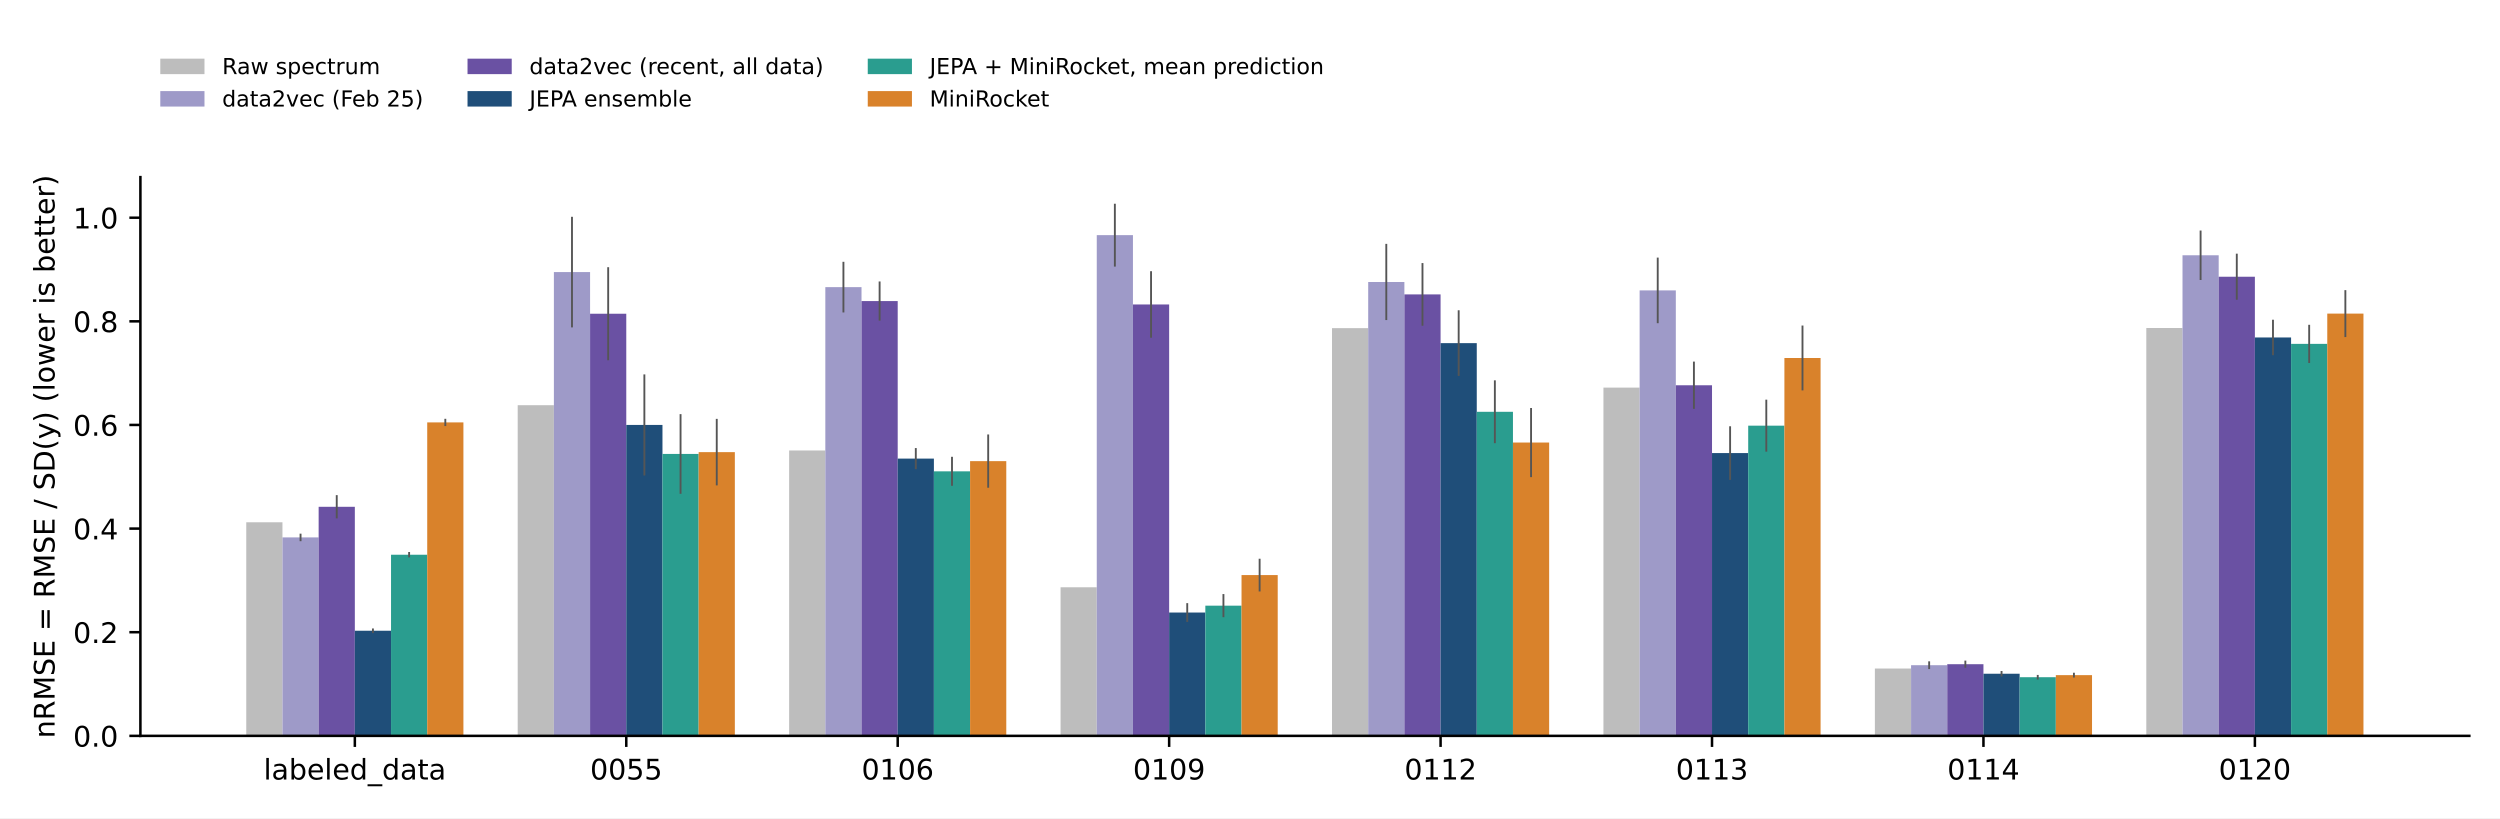
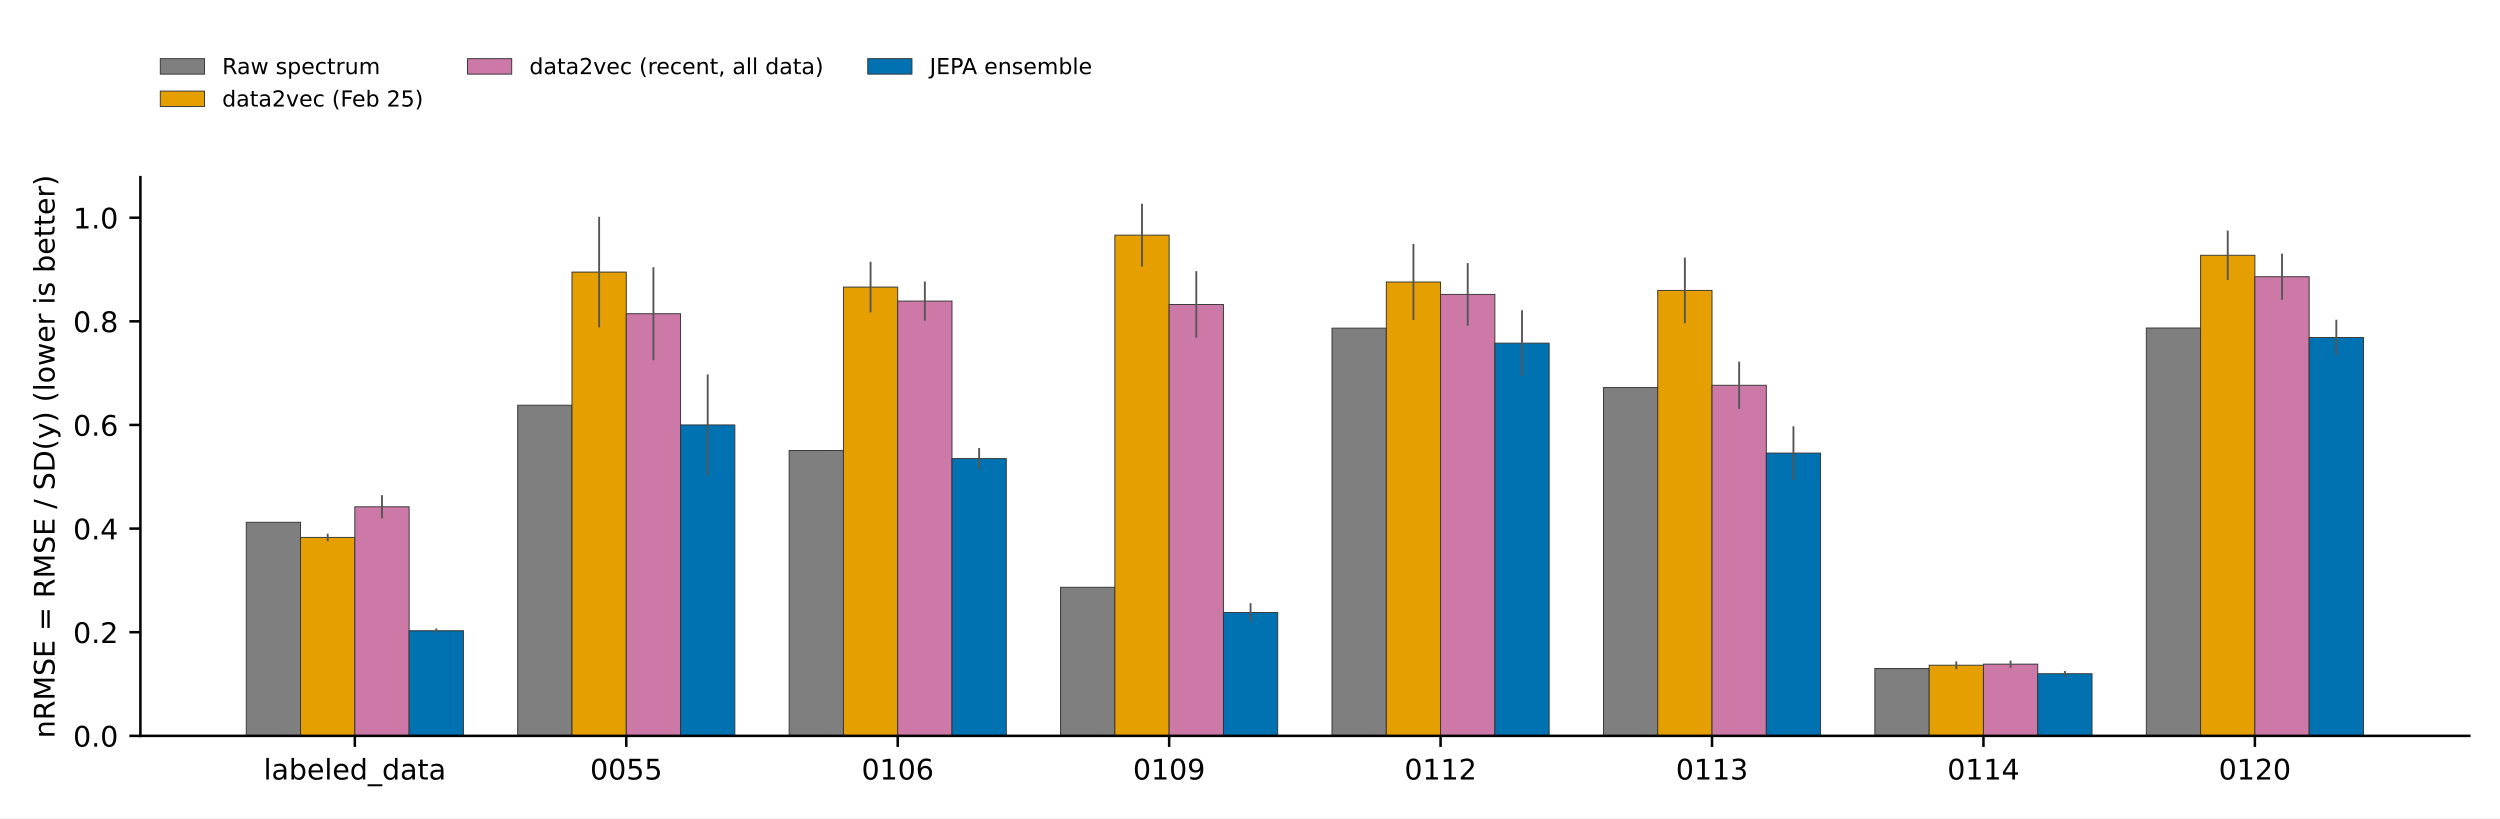
<svg xmlns="http://www.w3.org/2000/svg" xmlns:xlink="http://www.w3.org/1999/xlink" width="792pt" height="259.2pt" viewBox="0 0 792 259.2" version="1.1">
  <defs>
    <style type="text/css">*{stroke-linejoin: round; stroke-linecap: butt}</style>
  </defs>
  <g id="figure_1">
    <g id="patch_1">
      <path d="M 0 259.2  L 792 259.2  L 792 0  L 0 0  z " style="fill: #ffffff" />
    </g>
    <g id="axes_1">
      <g id="patch_2">
        <path d="M 44.48 233.12  L 782.28 233.12  L 782.28 56.116  L 44.48 56.116  z " style="fill: #ffffff" />
      </g>
      <g id="patch_3">
-         <path d="M 78.016 233.12  L 89.482 233.12  L 89.482 165.461  L 78.016 165.461  z " clip-path="url(#p2426a2f7e2)" style="fill: #bdbdbd" />
+         <path d="M 78.016 233.12  L 95.214 233.12  L 95.214 165.461  L 78.016 165.461  z " clip-path="url(#p2426a2f7e2)" style="fill: #7f7f7f; stroke: #333333; stroke-width: 0.3; stroke-linejoin: miter" />
      </g>
      <g id="patch_4">
-         <path d="M 164.007 233.12  L 175.472 233.12  L 175.472 128.36  L 164.007 128.36  z " clip-path="url(#p2426a2f7e2)" style="fill: #bdbdbd" />
+         <path d="M 164.007 233.12  L 181.205 233.12  L 181.205 128.36  L 164.007 128.36  z " clip-path="url(#p2426a2f7e2)" style="fill: #7f7f7f; stroke: #333333; stroke-width: 0.3; stroke-linejoin: miter" />
      </g>
      <g id="patch_5">
-         <path d="M 249.998 233.12  L 261.463 233.12  L 261.463 142.716  L 249.998 142.716  z " clip-path="url(#p2426a2f7e2)" style="fill: #bdbdbd" />
+         <path d="M 249.998 233.12  L 267.196 233.12  L 267.196 142.716  L 249.998 142.716  z " clip-path="url(#p2426a2f7e2)" style="fill: #7f7f7f; stroke: #333333; stroke-width: 0.3; stroke-linejoin: miter" />
      </g>
      <g id="patch_6">
-         <path d="M 335.988 233.12  L 347.454 233.12  L 347.454 186.052  L 335.988 186.052  z " clip-path="url(#p2426a2f7e2)" style="fill: #bdbdbd" />
+         <path d="M 335.988 233.12  L 353.187 233.12  L 353.187 186.052  L 335.988 186.052  z " clip-path="url(#p2426a2f7e2)" style="fill: #7f7f7f; stroke: #333333; stroke-width: 0.3; stroke-linejoin: miter" />
      </g>
      <g id="patch_7">
-         <path d="M 421.979 233.12  L 433.444 233.12  L 433.444 103.95  L 421.979 103.95  z " clip-path="url(#p2426a2f7e2)" style="fill: #bdbdbd" />
+         <path d="M 421.979 233.12  L 439.177 233.12  L 439.177 103.95  L 421.979 103.95  z " clip-path="url(#p2426a2f7e2)" style="fill: #7f7f7f; stroke: #333333; stroke-width: 0.3; stroke-linejoin: miter" />
      </g>
      <g id="patch_8">
-         <path d="M 507.97 233.12  L 519.435 233.12  L 519.435 122.796  L 507.97 122.796  z " clip-path="url(#p2426a2f7e2)" style="fill: #bdbdbd" />
+         <path d="M 507.97 233.12  L 525.168 233.12  L 525.168 122.796  L 507.97 122.796  z " clip-path="url(#p2426a2f7e2)" style="fill: #7f7f7f; stroke: #333333; stroke-width: 0.3; stroke-linejoin: miter" />
      </g>
      <g id="patch_9">
-         <path d="M 593.96 233.12  L 605.426 233.12  L 605.426 211.8  L 593.96 211.8  z " clip-path="url(#p2426a2f7e2)" style="fill: #bdbdbd" />
+         <path d="M 593.96 233.12  L 611.159 233.12  L 611.159 211.8  L 593.96 211.8  z " clip-path="url(#p2426a2f7e2)" style="fill: #7f7f7f; stroke: #333333; stroke-width: 0.3; stroke-linejoin: miter" />
      </g>
      <g id="patch_10">
-         <path d="M 679.951 233.12  L 691.417 233.12  L 691.417 103.917  L 679.951 103.917  z " clip-path="url(#p2426a2f7e2)" style="fill: #bdbdbd" />
+         <path d="M 679.951 233.12  L 697.149 233.12  L 697.149 103.917  L 679.951 103.917  z " clip-path="url(#p2426a2f7e2)" style="fill: #7f7f7f; stroke: #333333; stroke-width: 0.3; stroke-linejoin: miter" />
      </g>
      <g id="patch_11">
-         <path d="M 89.482 233.12  L 100.947 233.12  L 100.947 170.253  L 89.482 170.253  z " clip-path="url(#p2426a2f7e2)" style="fill: #9e9ac8" />
+         <path d="M 95.214 233.12  L 112.413 233.12  L 112.413 170.253  L 95.214 170.253  z " clip-path="url(#p2426a2f7e2)" style="fill: #e69f00; stroke: #333333; stroke-width: 0.3; stroke-linejoin: miter" />
      </g>
      <g id="patch_12">
-         <path d="M 175.472 233.12  L 186.938 233.12  L 186.938 86.201  L 175.472 86.201  z " clip-path="url(#p2426a2f7e2)" style="fill: #9e9ac8" />
+         <path d="M 181.205 233.12  L 198.403 233.12  L 198.403 86.201  L 181.205 86.201  z " clip-path="url(#p2426a2f7e2)" style="fill: #e69f00; stroke: #333333; stroke-width: 0.3; stroke-linejoin: miter" />
      </g>
      <g id="patch_13">
-         <path d="M 261.463 233.12  L 272.929 233.12  L 272.929 90.954  L 261.463 90.954  z " clip-path="url(#p2426a2f7e2)" style="fill: #9e9ac8" />
+         <path d="M 267.196 233.12  L 284.394 233.12  L 284.394 90.954  L 267.196 90.954  z " clip-path="url(#p2426a2f7e2)" style="fill: #e69f00; stroke: #333333; stroke-width: 0.3; stroke-linejoin: miter" />
      </g>
      <g id="patch_14">
-         <path d="M 347.454 233.12  L 358.919 233.12  L 358.919 74.499  L 347.454 74.499  z " clip-path="url(#p2426a2f7e2)" style="fill: #9e9ac8" />
+         <path d="M 353.187 233.12  L 370.385 233.12  L 370.385 74.499  L 353.187 74.499  z " clip-path="url(#p2426a2f7e2)" style="fill: #e69f00; stroke: #333333; stroke-width: 0.3; stroke-linejoin: miter" />
      </g>
      <g id="patch_15">
-         <path d="M 433.444 233.12  L 444.91 233.12  L 444.91 89.334  L 433.444 89.334  z " clip-path="url(#p2426a2f7e2)" style="fill: #9e9ac8" />
+         <path d="M 439.177 233.12  L 456.375 233.12  L 456.375 89.334  L 439.177 89.334  z " clip-path="url(#p2426a2f7e2)" style="fill: #e69f00; stroke: #333333; stroke-width: 0.3; stroke-linejoin: miter" />
      </g>
      <g id="patch_16">
-         <path d="M 519.435 233.12  L 530.901 233.12  L 530.901 92.005  L 519.435 92.005  z " clip-path="url(#p2426a2f7e2)" style="fill: #9e9ac8" />
+         <path d="M 525.168 233.12  L 542.366 233.12  L 542.366 92.005  L 525.168 92.005  z " clip-path="url(#p2426a2f7e2)" style="fill: #e69f00; stroke: #333333; stroke-width: 0.3; stroke-linejoin: miter" />
      </g>
      <g id="patch_17">
-         <path d="M 605.426 233.12  L 616.891 233.12  L 616.891 210.737  L 605.426 210.737  z " clip-path="url(#p2426a2f7e2)" style="fill: #9e9ac8" />
+         <path d="M 611.159 233.12  L 628.357 233.12  L 628.357 210.737  L 611.159 210.737  z " clip-path="url(#p2426a2f7e2)" style="fill: #e69f00; stroke: #333333; stroke-width: 0.3; stroke-linejoin: miter" />
      </g>
      <g id="patch_18">
-         <path d="M 691.417 233.12  L 702.882 233.12  L 702.882 80.865  L 691.417 80.865  z " clip-path="url(#p2426a2f7e2)" style="fill: #9e9ac8" />
+         <path d="M 697.149 233.12  L 714.347 233.12  L 714.347 80.865  L 697.149 80.865  z " clip-path="url(#p2426a2f7e2)" style="fill: #e69f00; stroke: #333333; stroke-width: 0.3; stroke-linejoin: miter" />
      </g>
      <g id="patch_19">
-         <path d="M 100.947 233.12  L 112.413 233.12  L 112.413 160.546  L 100.947 160.546  z " clip-path="url(#p2426a2f7e2)" style="fill: #6a51a3" />
+         <path d="M 112.413 233.12  L 129.611 233.12  L 129.611 160.546  L 112.413 160.546  z " clip-path="url(#p2426a2f7e2)" style="fill: #cc79a7; stroke: #333333; stroke-width: 0.3; stroke-linejoin: miter" />
      </g>
      <g id="patch_20">
-         <path d="M 186.938 233.12  L 198.403 233.12  L 198.403 99.395  L 186.938 99.395  z " clip-path="url(#p2426a2f7e2)" style="fill: #6a51a3" />
+         <path d="M 198.403 233.12  L 215.601 233.12  L 215.601 99.395  L 198.403 99.395  z " clip-path="url(#p2426a2f7e2)" style="fill: #cc79a7; stroke: #333333; stroke-width: 0.3; stroke-linejoin: miter" />
      </g>
      <g id="patch_21">
-         <path d="M 272.929 233.12  L 284.394 233.12  L 284.394 95.382  L 272.929 95.382  z " clip-path="url(#p2426a2f7e2)" style="fill: #6a51a3" />
+         <path d="M 284.394 233.12  L 301.592 233.12  L 301.592 95.382  L 284.394 95.382  z " clip-path="url(#p2426a2f7e2)" style="fill: #cc79a7; stroke: #333333; stroke-width: 0.3; stroke-linejoin: miter" />
      </g>
      <g id="patch_22">
-         <path d="M 358.919 233.12  L 370.385 233.12  L 370.385 96.454  L 358.919 96.454  z " clip-path="url(#p2426a2f7e2)" style="fill: #6a51a3" />
+         <path d="M 370.385 233.12  L 387.583 233.12  L 387.583 96.454  L 370.385 96.454  z " clip-path="url(#p2426a2f7e2)" style="fill: #cc79a7; stroke: #333333; stroke-width: 0.3; stroke-linejoin: miter" />
      </g>
      <g id="patch_23">
-         <path d="M 444.91 233.12  L 456.375 233.12  L 456.375 93.265  L 444.91 93.265  z " clip-path="url(#p2426a2f7e2)" style="fill: #6a51a3" />
+         <path d="M 456.375 233.12  L 473.573 233.12  L 473.573 93.265  L 456.375 93.265  z " clip-path="url(#p2426a2f7e2)" style="fill: #cc79a7; stroke: #333333; stroke-width: 0.3; stroke-linejoin: miter" />
      </g>
      <g id="patch_24">
-         <path d="M 530.901 233.12  L 542.366 233.12  L 542.366 122.046  L 530.901 122.046  z " clip-path="url(#p2426a2f7e2)" style="fill: #6a51a3" />
+         <path d="M 542.366 233.12  L 559.564 233.12  L 559.564 122.046  L 542.366 122.046  z " clip-path="url(#p2426a2f7e2)" style="fill: #cc79a7; stroke: #333333; stroke-width: 0.3; stroke-linejoin: miter" />
      </g>
      <g id="patch_25">
-         <path d="M 616.891 233.12  L 628.357 233.12  L 628.357 210.408  L 616.891 210.408  z " clip-path="url(#p2426a2f7e2)" style="fill: #6a51a3" />
+         <path d="M 628.357 233.12  L 645.555 233.12  L 645.555 210.408  L 628.357 210.408  z " clip-path="url(#p2426a2f7e2)" style="fill: #cc79a7; stroke: #333333; stroke-width: 0.3; stroke-linejoin: miter" />
      </g>
      <g id="patch_26">
-         <path d="M 702.882 233.12  L 714.347 233.12  L 714.347 87.661  L 702.882 87.661  z " clip-path="url(#p2426a2f7e2)" style="fill: #6a51a3" />
+         <path d="M 714.347 233.12  L 731.546 233.12  L 731.546 87.661  L 714.347 87.661  z " clip-path="url(#p2426a2f7e2)" style="fill: #cc79a7; stroke: #333333; stroke-width: 0.3; stroke-linejoin: miter" />
      </g>
      <g id="patch_27">
-         <path d="M 112.413 233.12  L 123.878 233.12  L 123.878 199.827  L 112.413 199.827  z " clip-path="url(#p2426a2f7e2)" style="fill: #1f4e79" />
+         <path d="M 129.611 233.12  L 146.809 233.12  L 146.809 199.827  L 129.611 199.827  z " clip-path="url(#p2426a2f7e2)" style="fill: #0072b2; stroke: #333333; stroke-width: 0.3; stroke-linejoin: miter" />
      </g>
      <g id="patch_28">
-         <path d="M 198.403 233.12  L 209.869 233.12  L 209.869 134.619  L 198.403 134.619  z " clip-path="url(#p2426a2f7e2)" style="fill: #1f4e79" />
+         <path d="M 215.601 233.12  L 232.8 233.12  L 232.8 134.619  L 215.601 134.619  z " clip-path="url(#p2426a2f7e2)" style="fill: #0072b2; stroke: #333333; stroke-width: 0.3; stroke-linejoin: miter" />
      </g>
      <g id="patch_29">
-         <path d="M 284.394 233.12  L 295.859 233.12  L 295.859 145.287  L 284.394 145.287  z " clip-path="url(#p2426a2f7e2)" style="fill: #1f4e79" />
+         <path d="M 301.592 233.12  L 318.79 233.12  L 318.79 145.287  L 301.592 145.287  z " clip-path="url(#p2426a2f7e2)" style="fill: #0072b2; stroke: #333333; stroke-width: 0.3; stroke-linejoin: miter" />
      </g>
      <g id="patch_30">
-         <path d="M 370.385 233.12  L 381.85 233.12  L 381.85 194.045  L 370.385 194.045  z " clip-path="url(#p2426a2f7e2)" style="fill: #1f4e79" />
+         <path d="M 387.583 233.12  L 404.781 233.12  L 404.781 194.045  L 387.583 194.045  z " clip-path="url(#p2426a2f7e2)" style="fill: #0072b2; stroke: #333333; stroke-width: 0.3; stroke-linejoin: miter" />
      </g>
      <g id="patch_31">
-         <path d="M 456.375 233.12  L 467.841 233.12  L 467.841 108.697  L 456.375 108.697  z " clip-path="url(#p2426a2f7e2)" style="fill: #1f4e79" />
+         <path d="M 473.573 233.12  L 490.772 233.12  L 490.772 108.697  L 473.573 108.697  z " clip-path="url(#p2426a2f7e2)" style="fill: #0072b2; stroke: #333333; stroke-width: 0.3; stroke-linejoin: miter" />
      </g>
      <g id="patch_32">
-         <path d="M 542.366 233.12  L 553.831 233.12  L 553.831 143.53  L 542.366 143.53  z " clip-path="url(#p2426a2f7e2)" style="fill: #1f4e79" />
+         <path d="M 559.564 233.12  L 576.762 233.12  L 576.762 143.53  L 559.564 143.53  z " clip-path="url(#p2426a2f7e2)" style="fill: #0072b2; stroke: #333333; stroke-width: 0.3; stroke-linejoin: miter" />
      </g>
      <g id="patch_33">
-         <path d="M 628.357 233.12  L 639.822 233.12  L 639.822 213.441  L 628.357 213.441  z " clip-path="url(#p2426a2f7e2)" style="fill: #1f4e79" />
+         <path d="M 645.555 233.12  L 662.753 233.12  L 662.753 213.441  L 645.555 213.441  z " clip-path="url(#p2426a2f7e2)" style="fill: #0072b2; stroke: #333333; stroke-width: 0.3; stroke-linejoin: miter" />
      </g>
      <g id="patch_34">
-         <path d="M 714.347 233.12  L 725.813 233.12  L 725.813 106.91  L 714.347 106.91  z " clip-path="url(#p2426a2f7e2)" style="fill: #1f4e79" />
-       </g>
-       <g id="patch_35">
-         <path d="M 123.878 233.12  L 135.343 233.12  L 135.343 175.735  L 123.878 175.735  z " clip-path="url(#p2426a2f7e2)" style="fill: #2a9d8f" />
-       </g>
-       <g id="patch_36">
-         <path d="M 209.869 233.12  L 221.334 233.12  L 221.334 143.811  L 209.869 143.811  z " clip-path="url(#p2426a2f7e2)" style="fill: #2a9d8f" />
-       </g>
-       <g id="patch_37">
-         <path d="M 295.859 233.12  L 307.325 233.12  L 307.325 149.308  L 295.859 149.308  z " clip-path="url(#p2426a2f7e2)" style="fill: #2a9d8f" />
-       </g>
-       <g id="patch_38">
-         <path d="M 381.85 233.12  L 393.316 233.12  L 393.316 191.868  L 381.85 191.868  z " clip-path="url(#p2426a2f7e2)" style="fill: #2a9d8f" />
-       </g>
-       <g id="patch_39">
-         <path d="M 467.841 233.12  L 479.306 233.12  L 479.306 130.45  L 467.841 130.45  z " clip-path="url(#p2426a2f7e2)" style="fill: #2a9d8f" />
-       </g>
-       <g id="patch_40">
-         <path d="M 553.831 233.12  L 565.297 233.12  L 565.297 134.847  L 553.831 134.847  z " clip-path="url(#p2426a2f7e2)" style="fill: #2a9d8f" />
-       </g>
-       <g id="patch_41">
-         <path d="M 639.822 233.12  L 651.288 233.12  L 651.288 214.545  L 639.822 214.545  z " clip-path="url(#p2426a2f7e2)" style="fill: #2a9d8f" />
-       </g>
-       <g id="patch_42">
-         <path d="M 725.813 233.12  L 737.278 233.12  L 737.278 108.946  L 725.813 108.946  z " clip-path="url(#p2426a2f7e2)" style="fill: #2a9d8f" />
-       </g>
-       <g id="patch_43">
-         <path d="M 135.343 233.12  L 146.809 233.12  L 146.809 133.826  L 135.343 133.826  z " clip-path="url(#p2426a2f7e2)" style="fill: #d9822b" />
-       </g>
-       <g id="patch_44">
-         <path d="M 221.334 233.12  L 232.8 233.12  L 232.8 143.232  L 221.334 143.232  z " clip-path="url(#p2426a2f7e2)" style="fill: #d9822b" />
-       </g>
-       <g id="patch_45">
-         <path d="M 307.325 233.12  L 318.79 233.12  L 318.79 146.077  L 307.325 146.077  z " clip-path="url(#p2426a2f7e2)" style="fill: #d9822b" />
-       </g>
-       <g id="patch_46">
-         <path d="M 393.316 233.12  L 404.781 233.12  L 404.781 182.191  L 393.316 182.191  z " clip-path="url(#p2426a2f7e2)" style="fill: #d9822b" />
-       </g>
-       <g id="patch_47">
-         <path d="M 479.306 233.12  L 490.772 233.12  L 490.772 140.198  L 479.306 140.198  z " clip-path="url(#p2426a2f7e2)" style="fill: #d9822b" />
-       </g>
-       <g id="patch_48">
-         <path d="M 565.297 233.12  L 576.762 233.12  L 576.762 113.404  L 565.297 113.404  z " clip-path="url(#p2426a2f7e2)" style="fill: #d9822b" />
-       </g>
-       <g id="patch_49">
-         <path d="M 651.288 233.12  L 662.753 233.12  L 662.753 213.876  L 651.288 213.876  z " clip-path="url(#p2426a2f7e2)" style="fill: #d9822b" />
-       </g>
-       <g id="patch_50">
-         <path d="M 737.278 233.12  L 748.744 233.12  L 748.744 99.35  L 737.278 99.35  z " clip-path="url(#p2426a2f7e2)" style="fill: #d9822b" />
+         <path d="M 731.546 233.12  L 748.744 233.12  L 748.744 106.91  L 731.546 106.91  z " clip-path="url(#p2426a2f7e2)" style="fill: #0072b2; stroke: #333333; stroke-width: 0.3; stroke-linejoin: miter" />
      </g>
      <g id="matplotlib.axis_1">
        <g id="xtick_1">
          <g id="line2d_1">
            <defs>
              <path id="m8829b8fb3f" d="M 0 0  L 0 3.5  " style="stroke: #000000; stroke-width: 0.8" />
            </defs>
            <g>
              <use xlink:href="#m8829b8fb3f" x="112.413" y="233.12" style="stroke: #000000; stroke-width: 0.8" />
            </g>
          </g>
          <g id="text_1">
            <text style="font-size: 9px; font-family: 'DejaVu Sans', 'Bitstream Vera Sans', 'Computer Modern Sans Serif', 'Lucida Grande', 'Verdana', 'Geneva', 'Lucid', 'Arial', 'Helvetica', 'Avant Garde', sans-serif; text-anchor: middle" x="112.413" y="246.959" transform="rotate(-0 112.4126 246.9586)">labeled_data</text>
          </g>
        </g>
        <g id="xtick_2">
          <g id="line2d_2">
            <g>
              <use xlink:href="#m8829b8fb3f" x="198.403" y="233.12" style="stroke: #000000; stroke-width: 0.8" />
            </g>
          </g>
          <g id="text_2">
            <text style="font-size: 9px; font-family: 'DejaVu Sans', 'Bitstream Vera Sans', 'Computer Modern Sans Serif', 'Lucida Grande', 'Verdana', 'Geneva', 'Lucid', 'Arial', 'Helvetica', 'Avant Garde', sans-serif; text-anchor: middle" x="198.403" y="246.959" transform="rotate(-0 198.4033 246.9586)">0055</text>
          </g>
        </g>
        <g id="xtick_3">
          <g id="line2d_3">
            <g>
              <use xlink:href="#m8829b8fb3f" x="284.394" y="233.12" style="stroke: #000000; stroke-width: 0.8" />
            </g>
          </g>
          <g id="text_3">
            <text style="font-size: 9px; font-family: 'DejaVu Sans', 'Bitstream Vera Sans', 'Computer Modern Sans Serif', 'Lucida Grande', 'Verdana', 'Geneva', 'Lucid', 'Arial', 'Helvetica', 'Avant Garde', sans-serif; text-anchor: middle" x="284.394" y="246.959" transform="rotate(-0 284.394 246.9586)">0106</text>
          </g>
        </g>
        <g id="xtick_4">
          <g id="line2d_4">
            <g>
              <use xlink:href="#m8829b8fb3f" x="370.385" y="233.12" style="stroke: #000000; stroke-width: 0.8" />
            </g>
          </g>
          <g id="text_4">
            <text style="font-size: 9px; font-family: 'DejaVu Sans', 'Bitstream Vera Sans', 'Computer Modern Sans Serif', 'Lucida Grande', 'Verdana', 'Geneva', 'Lucid', 'Arial', 'Helvetica', 'Avant Garde', sans-serif; text-anchor: middle" x="370.385" y="246.959" transform="rotate(-0 370.3847 246.9586)">0109</text>
          </g>
        </g>
        <g id="xtick_5">
          <g id="line2d_5">
            <g>
              <use xlink:href="#m8829b8fb3f" x="456.375" y="233.12" style="stroke: #000000; stroke-width: 0.8" />
            </g>
          </g>
          <g id="text_5">
            <text style="font-size: 9px; font-family: 'DejaVu Sans', 'Bitstream Vera Sans', 'Computer Modern Sans Serif', 'Lucida Grande', 'Verdana', 'Geneva', 'Lucid', 'Arial', 'Helvetica', 'Avant Garde', sans-serif; text-anchor: middle" x="456.375" y="246.959" transform="rotate(-0 456.3753 246.9586)">0112</text>
          </g>
        </g>
        <g id="xtick_6">
          <g id="line2d_6">
            <g>
              <use xlink:href="#m8829b8fb3f" x="542.366" y="233.12" style="stroke: #000000; stroke-width: 0.8" />
            </g>
          </g>
          <g id="text_6">
            <text style="font-size: 9px; font-family: 'DejaVu Sans', 'Bitstream Vera Sans', 'Computer Modern Sans Serif', 'Lucida Grande', 'Verdana', 'Geneva', 'Lucid', 'Arial', 'Helvetica', 'Avant Garde', sans-serif; text-anchor: middle" x="542.366" y="246.959" transform="rotate(-0 542.366 246.9586)">0113</text>
          </g>
        </g>
        <g id="xtick_7">
          <g id="line2d_7">
            <g>
              <use xlink:href="#m8829b8fb3f" x="628.357" y="233.12" style="stroke: #000000; stroke-width: 0.8" />
            </g>
          </g>
          <g id="text_7">
            <text style="font-size: 9px; font-family: 'DejaVu Sans', 'Bitstream Vera Sans', 'Computer Modern Sans Serif', 'Lucida Grande', 'Verdana', 'Geneva', 'Lucid', 'Arial', 'Helvetica', 'Avant Garde', sans-serif; text-anchor: middle" x="628.357" y="246.959" transform="rotate(-0 628.3567 246.9586)">0114</text>
          </g>
        </g>
        <g id="xtick_8">
          <g id="line2d_8">
            <g>
              <use xlink:href="#m8829b8fb3f" x="714.347" y="233.12" style="stroke: #000000; stroke-width: 0.8" />
            </g>
          </g>
          <g id="text_8">
            <text style="font-size: 9px; font-family: 'DejaVu Sans', 'Bitstream Vera Sans', 'Computer Modern Sans Serif', 'Lucida Grande', 'Verdana', 'Geneva', 'Lucid', 'Arial', 'Helvetica', 'Avant Garde', sans-serif; text-anchor: middle" x="714.347" y="246.959" transform="rotate(-0 714.3474 246.9586)">0120</text>
          </g>
        </g>
      </g>
      <g id="matplotlib.axis_2">
        <g id="ytick_1">
          <g id="line2d_9">
            <defs>
              <path id="mf3ef3893d7" d="M 0 0  L -3.5 0  " style="stroke: #000000; stroke-width: 0.8" />
            </defs>
            <g>
              <use xlink:href="#mf3ef3893d7" x="44.48" y="233.12" style="stroke: #000000; stroke-width: 0.8" />
            </g>
          </g>
          <g id="text_9">
            <text style="font-size: 9px; font-family: 'DejaVu Sans', 'Bitstream Vera Sans', 'Computer Modern Sans Serif', 'Lucida Grande', 'Verdana', 'Geneva', 'Lucid', 'Arial', 'Helvetica', 'Avant Garde', sans-serif; text-anchor: end" x="37.48" y="236.539" transform="rotate(-0 37.48 236.5393)">0.0</text>
          </g>
        </g>
        <g id="ytick_2">
          <g id="line2d_10">
            <g>
              <use xlink:href="#mf3ef3893d7" x="44.48" y="200.289" style="stroke: #000000; stroke-width: 0.8" />
            </g>
          </g>
          <g id="text_10">
            <text style="font-size: 9px; font-family: 'DejaVu Sans', 'Bitstream Vera Sans', 'Computer Modern Sans Serif', 'Lucida Grande', 'Verdana', 'Geneva', 'Lucid', 'Arial', 'Helvetica', 'Avant Garde', sans-serif; text-anchor: end" x="37.48" y="203.709" transform="rotate(-0 37.48 203.7087)">0.2</text>
          </g>
        </g>
        <g id="ytick_3">
          <g id="line2d_11">
            <g>
              <use xlink:href="#mf3ef3893d7" x="44.48" y="167.459" style="stroke: #000000; stroke-width: 0.8" />
            </g>
          </g>
          <g id="text_11">
            <text style="font-size: 9px; font-family: 'DejaVu Sans', 'Bitstream Vera Sans', 'Computer Modern Sans Serif', 'Lucida Grande', 'Verdana', 'Geneva', 'Lucid', 'Arial', 'Helvetica', 'Avant Garde', sans-serif; text-anchor: end" x="37.48" y="170.878" transform="rotate(-0 37.48 170.8781)">0.4</text>
          </g>
        </g>
        <g id="ytick_4">
          <g id="line2d_12">
            <g>
              <use xlink:href="#mf3ef3893d7" x="44.48" y="134.628" style="stroke: #000000; stroke-width: 0.8" />
            </g>
          </g>
          <g id="text_12">
            <text style="font-size: 9px; font-family: 'DejaVu Sans', 'Bitstream Vera Sans', 'Computer Modern Sans Serif', 'Lucida Grande', 'Verdana', 'Geneva', 'Lucid', 'Arial', 'Helvetica', 'Avant Garde', sans-serif; text-anchor: end" x="37.48" y="138.048" transform="rotate(-0 37.48 138.0475)">0.6</text>
          </g>
        </g>
        <g id="ytick_5">
          <g id="line2d_13">
            <g>
              <use xlink:href="#mf3ef3893d7" x="44.48" y="101.798" style="stroke: #000000; stroke-width: 0.8" />
            </g>
          </g>
          <g id="text_13">
            <text style="font-size: 9px; font-family: 'DejaVu Sans', 'Bitstream Vera Sans', 'Computer Modern Sans Serif', 'Lucida Grande', 'Verdana', 'Geneva', 'Lucid', 'Arial', 'Helvetica', 'Avant Garde', sans-serif; text-anchor: end" x="37.48" y="105.217" transform="rotate(-0 37.48 105.2169)">0.8</text>
          </g>
        </g>
        <g id="ytick_6">
          <g id="line2d_14">
            <g>
              <use xlink:href="#mf3ef3893d7" x="44.48" y="68.967" style="stroke: #000000; stroke-width: 0.8" />
            </g>
          </g>
          <g id="text_14">
            <text style="font-size: 9px; font-family: 'DejaVu Sans', 'Bitstream Vera Sans', 'Computer Modern Sans Serif', 'Lucida Grande', 'Verdana', 'Geneva', 'Lucid', 'Arial', 'Helvetica', 'Avant Garde', sans-serif; text-anchor: end" x="37.48" y="72.386" transform="rotate(-0 37.48 72.38633)">1.0</text>
          </g>
        </g>
        <g id="text_15">
          <text style="font-size: 9px; font-family: 'DejaVu Sans', 'Bitstream Vera Sans', 'Computer Modern Sans Serif', 'Lucida Grande', 'Verdana', 'Geneva', 'Lucid', 'Arial', 'Helvetica', 'Avant Garde', sans-serif; text-anchor: middle" x="17.295" y="144.618" transform="rotate(-90 17.29547 144.618)">nRMSE = RMSE / SD(y)  (lower is better)</text>
        </g>
      </g>
      <g id="LineCollection_1">
-         <path d="M 83.749 165.461  L 83.749 165.461  " clip-path="url(#p2426a2f7e2)" style="fill: none; stroke: #555555; stroke-width: 0.6" />
-         <path d="M 169.74 128.36  L 169.74 128.36  " clip-path="url(#p2426a2f7e2)" style="fill: none; stroke: #555555; stroke-width: 0.6" />
-         <path d="M 255.73 142.716  L 255.73 142.716  " clip-path="url(#p2426a2f7e2)" style="fill: none; stroke: #555555; stroke-width: 0.6" />
-         <path d="M 341.721 186.052  L 341.721 186.052  " clip-path="url(#p2426a2f7e2)" style="fill: none; stroke: #555555; stroke-width: 0.6" />
-         <path d="M 427.712 103.95  L 427.712 103.95  " clip-path="url(#p2426a2f7e2)" style="fill: none; stroke: #555555; stroke-width: 0.6" />
-         <path d="M 513.702 122.796  L 513.702 122.796  " clip-path="url(#p2426a2f7e2)" style="fill: none; stroke: #555555; stroke-width: 0.6" />
-         <path d="M 599.693 211.8  L 599.693 211.8  " clip-path="url(#p2426a2f7e2)" style="fill: none; stroke: #555555; stroke-width: 0.6" />
-         <path d="M 685.684 103.917  L 685.684 103.917  " clip-path="url(#p2426a2f7e2)" style="fill: none; stroke: #555555; stroke-width: 0.6" />
+         <path d="M 86.615 165.461  L 86.615 165.461  " clip-path="url(#p2426a2f7e2)" style="fill: none; stroke: #555555; stroke-width: 0.6" />
+         <path d="M 172.606 128.36  L 172.606 128.36  " clip-path="url(#p2426a2f7e2)" style="fill: none; stroke: #555555; stroke-width: 0.6" />
+         <path d="M 258.597 142.716  L 258.597 142.716  " clip-path="url(#p2426a2f7e2)" style="fill: none; stroke: #555555; stroke-width: 0.6" />
+         <path d="M 344.587 186.052  L 344.587 186.052  " clip-path="url(#p2426a2f7e2)" style="fill: none; stroke: #555555; stroke-width: 0.6" />
+         <path d="M 430.578 103.95  L 430.578 103.95  " clip-path="url(#p2426a2f7e2)" style="fill: none; stroke: #555555; stroke-width: 0.6" />
+         <path d="M 516.569 122.796  L 516.569 122.796  " clip-path="url(#p2426a2f7e2)" style="fill: none; stroke: #555555; stroke-width: 0.6" />
+         <path d="M 602.559 211.8  L 602.559 211.8  " clip-path="url(#p2426a2f7e2)" style="fill: none; stroke: #555555; stroke-width: 0.6" />
+         <path d="M 688.55 103.917  L 688.55 103.917  " clip-path="url(#p2426a2f7e2)" style="fill: none; stroke: #555555; stroke-width: 0.6" />
      </g>
      <g id="LineCollection_2">
-         <path d="M 95.214 171.447  L 95.214 169.059  " clip-path="url(#p2426a2f7e2)" style="fill: none; stroke: #555555; stroke-width: 0.6" />
-         <path d="M 181.205 103.712  L 181.205 68.691  " clip-path="url(#p2426a2f7e2)" style="fill: none; stroke: #555555; stroke-width: 0.6" />
-         <path d="M 267.196 98.98  L 267.196 82.928  " clip-path="url(#p2426a2f7e2)" style="fill: none; stroke: #555555; stroke-width: 0.6" />
-         <path d="M 353.187 84.453  L 353.187 64.545  " clip-path="url(#p2426a2f7e2)" style="fill: none; stroke: #555555; stroke-width: 0.6" />
-         <path d="M 439.177 101.405  L 439.177 77.264  " clip-path="url(#p2426a2f7e2)" style="fill: none; stroke: #555555; stroke-width: 0.6" />
-         <path d="M 525.168 102.393  L 525.168 81.618  " clip-path="url(#p2426a2f7e2)" style="fill: none; stroke: #555555; stroke-width: 0.6" />
-         <path d="M 611.159 211.955  L 611.159 209.52  " clip-path="url(#p2426a2f7e2)" style="fill: none; stroke: #555555; stroke-width: 0.6" />
-         <path d="M 697.149 88.695  L 697.149 73.036  " clip-path="url(#p2426a2f7e2)" style="fill: none; stroke: #555555; stroke-width: 0.6" />
+         <path d="M 103.814 171.447  L 103.814 169.059  " clip-path="url(#p2426a2f7e2)" style="fill: none; stroke: #555555; stroke-width: 0.6" />
+         <path d="M 189.804 103.712  L 189.804 68.691  " clip-path="url(#p2426a2f7e2)" style="fill: none; stroke: #555555; stroke-width: 0.6" />
+         <path d="M 275.795 98.98  L 275.795 82.928  " clip-path="url(#p2426a2f7e2)" style="fill: none; stroke: #555555; stroke-width: 0.6" />
+         <path d="M 361.786 84.453  L 361.786 64.545  " clip-path="url(#p2426a2f7e2)" style="fill: none; stroke: #555555; stroke-width: 0.6" />
+         <path d="M 447.776 101.405  L 447.776 77.264  " clip-path="url(#p2426a2f7e2)" style="fill: none; stroke: #555555; stroke-width: 0.6" />
+         <path d="M 533.767 102.393  L 533.767 81.618  " clip-path="url(#p2426a2f7e2)" style="fill: none; stroke: #555555; stroke-width: 0.6" />
+         <path d="M 619.758 211.955  L 619.758 209.52  " clip-path="url(#p2426a2f7e2)" style="fill: none; stroke: #555555; stroke-width: 0.6" />
+         <path d="M 705.748 88.695  L 705.748 73.036  " clip-path="url(#p2426a2f7e2)" style="fill: none; stroke: #555555; stroke-width: 0.6" />
      </g>
      <g id="LineCollection_3">
-         <path d="M 106.68 164.237  L 106.68 156.854  " clip-path="url(#p2426a2f7e2)" style="fill: none; stroke: #555555; stroke-width: 0.6" />
-         <path d="M 192.671 114.134  L 192.671 84.655  " clip-path="url(#p2426a2f7e2)" style="fill: none; stroke: #555555; stroke-width: 0.6" />
-         <path d="M 278.661 101.594  L 278.661 89.169  " clip-path="url(#p2426a2f7e2)" style="fill: none; stroke: #555555; stroke-width: 0.6" />
-         <path d="M 364.652 106.991  L 364.652 85.917  " clip-path="url(#p2426a2f7e2)" style="fill: none; stroke: #555555; stroke-width: 0.6" />
-         <path d="M 450.643 103.186  L 450.643 83.344  " clip-path="url(#p2426a2f7e2)" style="fill: none; stroke: #555555; stroke-width: 0.6" />
-         <path d="M 536.633 129.536  L 536.633 114.556  " clip-path="url(#p2426a2f7e2)" style="fill: none; stroke: #555555; stroke-width: 0.6" />
-         <path d="M 622.624 211.541  L 622.624 209.274  " clip-path="url(#p2426a2f7e2)" style="fill: none; stroke: #555555; stroke-width: 0.6" />
-         <path d="M 708.615 94.962  L 708.615 80.36  " clip-path="url(#p2426a2f7e2)" style="fill: none; stroke: #555555; stroke-width: 0.6" />
+         <path d="M 121.012 164.237  L 121.012 156.854  " clip-path="url(#p2426a2f7e2)" style="fill: none; stroke: #555555; stroke-width: 0.6" />
+         <path d="M 207.002 114.134  L 207.002 84.655  " clip-path="url(#p2426a2f7e2)" style="fill: none; stroke: #555555; stroke-width: 0.6" />
+         <path d="M 292.993 101.594  L 292.993 89.169  " clip-path="url(#p2426a2f7e2)" style="fill: none; stroke: #555555; stroke-width: 0.6" />
+         <path d="M 378.984 106.991  L 378.984 85.917  " clip-path="url(#p2426a2f7e2)" style="fill: none; stroke: #555555; stroke-width: 0.6" />
+         <path d="M 464.974 103.186  L 464.974 83.344  " clip-path="url(#p2426a2f7e2)" style="fill: none; stroke: #555555; stroke-width: 0.6" />
+         <path d="M 550.965 129.536  L 550.965 114.556  " clip-path="url(#p2426a2f7e2)" style="fill: none; stroke: #555555; stroke-width: 0.6" />
+         <path d="M 636.956 211.541  L 636.956 209.274  " clip-path="url(#p2426a2f7e2)" style="fill: none; stroke: #555555; stroke-width: 0.6" />
+         <path d="M 722.946 94.962  L 722.946 80.36  " clip-path="url(#p2426a2f7e2)" style="fill: none; stroke: #555555; stroke-width: 0.6" />
      </g>
      <g id="LineCollection_4">
-         <path d="M 118.145 200.56  L 118.145 199.094  " clip-path="url(#p2426a2f7e2)" style="fill: none; stroke: #555555; stroke-width: 0.6" />
-         <path d="M 204.136 150.632  L 204.136 118.606  " clip-path="url(#p2426a2f7e2)" style="fill: none; stroke: #555555; stroke-width: 0.6" />
-         <path d="M 290.127 148.621  L 290.127 141.952  " clip-path="url(#p2426a2f7e2)" style="fill: none; stroke: #555555; stroke-width: 0.6" />
-         <path d="M 376.117 197.022  L 376.117 191.069  " clip-path="url(#p2426a2f7e2)" style="fill: none; stroke: #555555; stroke-width: 0.6" />
-         <path d="M 462.108 119.097  L 462.108 98.297  " clip-path="url(#p2426a2f7e2)" style="fill: none; stroke: #555555; stroke-width: 0.6" />
-         <path d="M 548.099 152.012  L 548.099 135.049  " clip-path="url(#p2426a2f7e2)" style="fill: none; stroke: #555555; stroke-width: 0.6" />
-         <path d="M 634.089 214.304  L 634.089 212.577  " clip-path="url(#p2426a2f7e2)" style="fill: none; stroke: #555555; stroke-width: 0.6" />
-         <path d="M 720.08 112.526  L 720.08 101.294  " clip-path="url(#p2426a2f7e2)" style="fill: none; stroke: #555555; stroke-width: 0.6" />
-       </g>
-       <g id="LineCollection_5">
-         <path d="M 129.611 176.588  L 129.611 174.882  " clip-path="url(#p2426a2f7e2)" style="fill: none; stroke: #555555; stroke-width: 0.6" />
-         <path d="M 215.601 156.429  L 215.601 131.193  " clip-path="url(#p2426a2f7e2)" style="fill: none; stroke: #555555; stroke-width: 0.6" />
-         <path d="M 301.592 153.904  L 301.592 144.713  " clip-path="url(#p2426a2f7e2)" style="fill: none; stroke: #555555; stroke-width: 0.6" />
-         <path d="M 387.583 195.537  L 387.583 188.199  " clip-path="url(#p2426a2f7e2)" style="fill: none; stroke: #555555; stroke-width: 0.6" />
-         <path d="M 473.573 140.403  L 473.573 120.498  " clip-path="url(#p2426a2f7e2)" style="fill: none; stroke: #555555; stroke-width: 0.6" />
-         <path d="M 559.564 143.08  L 559.564 126.614  " clip-path="url(#p2426a2f7e2)" style="fill: none; stroke: #555555; stroke-width: 0.6" />
-         <path d="M 645.555 215.274  L 645.555 213.815  " clip-path="url(#p2426a2f7e2)" style="fill: none; stroke: #555555; stroke-width: 0.6" />
-         <path d="M 731.546 114.989  L 731.546 102.903  " clip-path="url(#p2426a2f7e2)" style="fill: none; stroke: #555555; stroke-width: 0.6" />
-       </g>
-       <g id="LineCollection_6">
-         <path d="M 141.076 134.972  L 141.076 132.681  " clip-path="url(#p2426a2f7e2)" style="fill: none; stroke: #555555; stroke-width: 0.6" />
-         <path d="M 227.067 153.766  L 227.067 132.698  " clip-path="url(#p2426a2f7e2)" style="fill: none; stroke: #555555; stroke-width: 0.6" />
-         <path d="M 313.058 154.52  L 313.058 137.634  " clip-path="url(#p2426a2f7e2)" style="fill: none; stroke: #555555; stroke-width: 0.6" />
-         <path d="M 399.048 187.368  L 399.048 177.013  " clip-path="url(#p2426a2f7e2)" style="fill: none; stroke: #555555; stroke-width: 0.6" />
-         <path d="M 485.039 151.149  L 485.039 129.247  " clip-path="url(#p2426a2f7e2)" style="fill: none; stroke: #555555; stroke-width: 0.6" />
-         <path d="M 571.03 123.676  L 571.03 103.133  " clip-path="url(#p2426a2f7e2)" style="fill: none; stroke: #555555; stroke-width: 0.6" />
-         <path d="M 657.02 214.639  L 657.02 213.114  " clip-path="url(#p2426a2f7e2)" style="fill: none; stroke: #555555; stroke-width: 0.6" />
-         <path d="M 743.011 106.784  L 743.011 91.916  " clip-path="url(#p2426a2f7e2)" style="fill: none; stroke: #555555; stroke-width: 0.6" />
-       </g>
-       <g id="patch_51">
+         <path d="M 138.21 200.56  L 138.21 199.094  " clip-path="url(#p2426a2f7e2)" style="fill: none; stroke: #555555; stroke-width: 0.6" />
+         <path d="M 224.201 150.632  L 224.201 118.606  " clip-path="url(#p2426a2f7e2)" style="fill: none; stroke: #555555; stroke-width: 0.6" />
+         <path d="M 310.191 148.621  L 310.191 141.952  " clip-path="url(#p2426a2f7e2)" style="fill: none; stroke: #555555; stroke-width: 0.6" />
+         <path d="M 396.182 197.022  L 396.182 191.069  " clip-path="url(#p2426a2f7e2)" style="fill: none; stroke: #555555; stroke-width: 0.6" />
+         <path d="M 482.173 119.097  L 482.173 98.297  " clip-path="url(#p2426a2f7e2)" style="fill: none; stroke: #555555; stroke-width: 0.6" />
+         <path d="M 568.163 152.012  L 568.163 135.049  " clip-path="url(#p2426a2f7e2)" style="fill: none; stroke: #555555; stroke-width: 0.6" />
+         <path d="M 654.154 214.304  L 654.154 212.577  " clip-path="url(#p2426a2f7e2)" style="fill: none; stroke: #555555; stroke-width: 0.6" />
+         <path d="M 740.145 112.526  L 740.145 101.294  " clip-path="url(#p2426a2f7e2)" style="fill: none; stroke: #555555; stroke-width: 0.6" />
+       </g>
+       <g id="patch_35">
        <path d="M 44.48 233.12  L 44.48 56.116  " style="fill: none; stroke: #000000; stroke-width: 0.8; stroke-linejoin: miter; stroke-linecap: square" />
      </g>
-       <g id="patch_52">
+       <g id="patch_36">
        <path d="M 44.48 233.12  L 782.28 233.12  " style="fill: none; stroke: #000000; stroke-width: 0.8; stroke-linejoin: miter; stroke-linecap: square" />
      </g>
      <g id="legend_1">
-         <g id="patch_53">
-           <path d="M 50.78 23.484  L 64.78 23.484  L 64.78 18.584  L 50.78 18.584  z " style="fill: #bdbdbd" />
+         <g id="patch_37">
+           <path d="M 50.78 23.484  L 64.78 23.484  L 64.78 18.584  L 50.78 18.584  z " style="fill: #7f7f7f; stroke: #333333; stroke-width: 0.3; stroke-linejoin: miter" />
        </g>
        <g id="text_16">
          <text style="font-size: 7px; font-family: 'DejaVu Sans', 'Bitstream Vera Sans', 'Computer Modern Sans Serif', 'Lucida Grande', 'Verdana', 'Geneva', 'Lucid', 'Arial', 'Helvetica', 'Avant Garde', sans-serif; text-anchor: start" x="70.38" y="23.484" transform="rotate(-0 70.38 23.48391)">Raw spectrum</text>
        </g>
-         <g id="patch_54">
-           <path d="M 50.78 33.759  L 64.78 33.759  L 64.78 28.859  L 50.78 28.859  z " style="fill: #9e9ac8" />
+         <g id="patch_38">
+           <path d="M 50.78 33.759  L 64.78 33.759  L 64.78 28.859  L 50.78 28.859  z " style="fill: #e69f00; stroke: #333333; stroke-width: 0.3; stroke-linejoin: miter" />
        </g>
        <g id="text_17">
          <text style="font-size: 7px; font-family: 'DejaVu Sans', 'Bitstream Vera Sans', 'Computer Modern Sans Serif', 'Lucida Grande', 'Verdana', 'Geneva', 'Lucid', 'Arial', 'Helvetica', 'Avant Garde', sans-serif; text-anchor: start" x="70.38" y="33.759" transform="rotate(-0 70.38 33.75859)">data2vec (Feb 25)</text>
        </g>
-         <g id="patch_55">
-           <path d="M 148.112 23.484  L 162.112 23.484  L 162.112 18.584  L 148.112 18.584  z " style="fill: #6a51a3" />
+         <g id="patch_39">
+           <path d="M 148.112 23.484  L 162.112 23.484  L 162.112 18.584  L 148.112 18.584  z " style="fill: #cc79a7; stroke: #333333; stroke-width: 0.3; stroke-linejoin: miter" />
        </g>
        <g id="text_18">
          <text style="font-size: 7px; font-family: 'DejaVu Sans', 'Bitstream Vera Sans', 'Computer Modern Sans Serif', 'Lucida Grande', 'Verdana', 'Geneva', 'Lucid', 'Arial', 'Helvetica', 'Avant Garde', sans-serif; text-anchor: start" x="167.712" y="23.484" transform="rotate(-0 167.7117 23.48391)">data2vec (recent, all data)</text>
        </g>
-         <g id="patch_56">
-           <path d="M 148.112 33.759  L 162.112 33.759  L 162.112 28.859  L 148.112 28.859  z " style="fill: #1f4e79" />
+         <g id="patch_40">
+           <path d="M 274.904 23.484  L 288.904 23.484  L 288.904 18.584  L 274.904 18.584  z " style="fill: #0072b2; stroke: #333333; stroke-width: 0.3; stroke-linejoin: miter" />
        </g>
        <g id="text_19">
-           <text style="font-size: 7px; font-family: 'DejaVu Sans', 'Bitstream Vera Sans', 'Computer Modern Sans Serif', 'Lucida Grande', 'Verdana', 'Geneva', 'Lucid', 'Arial', 'Helvetica', 'Avant Garde', sans-serif; text-anchor: start" x="167.712" y="33.759" transform="rotate(-0 167.7117 33.75859)">JEPA ensemble</text>
-         </g>
-         <g id="patch_57">
-           <path d="M 274.904 23.484  L 288.904 23.484  L 288.904 18.584  L 274.904 18.584  z " style="fill: #2a9d8f" />
-         </g>
-         <g id="text_20">
-           <text style="font-size: 7px; font-family: 'DejaVu Sans', 'Bitstream Vera Sans', 'Computer Modern Sans Serif', 'Lucida Grande', 'Verdana', 'Geneva', 'Lucid', 'Arial', 'Helvetica', 'Avant Garde', sans-serif; text-anchor: start" x="294.504" y="23.484" transform="rotate(-0 294.5036 23.48391)">JEPA + MiniRocket, mean prediction</text>
-         </g>
-         <g id="patch_58">
-           <path d="M 274.904 33.759  L 288.904 33.759  L 288.904 28.859  L 274.904 28.859  z " style="fill: #d9822b" />
-         </g>
-         <g id="text_21">
-           <text style="font-size: 7px; font-family: 'DejaVu Sans', 'Bitstream Vera Sans', 'Computer Modern Sans Serif', 'Lucida Grande', 'Verdana', 'Geneva', 'Lucid', 'Arial', 'Helvetica', 'Avant Garde', sans-serif; text-anchor: start" x="294.504" y="33.759" transform="rotate(-0 294.5036 33.75859)">MiniRocket</text>
+           <text style="font-size: 7px; font-family: 'DejaVu Sans', 'Bitstream Vera Sans', 'Computer Modern Sans Serif', 'Lucida Grande', 'Verdana', 'Geneva', 'Lucid', 'Arial', 'Helvetica', 'Avant Garde', sans-serif; text-anchor: start" x="294.504" y="23.484" transform="rotate(-0 294.5036 23.48391)">JEPA ensemble</text>
        </g>
      </g>
    </g>
  </g>
  <defs>
    <clipPath id="p2426a2f7e2">
      <rect x="44.48" y="56.116" width="737.8" height="177.004" />
    </clipPath>
  </defs>
</svg>
